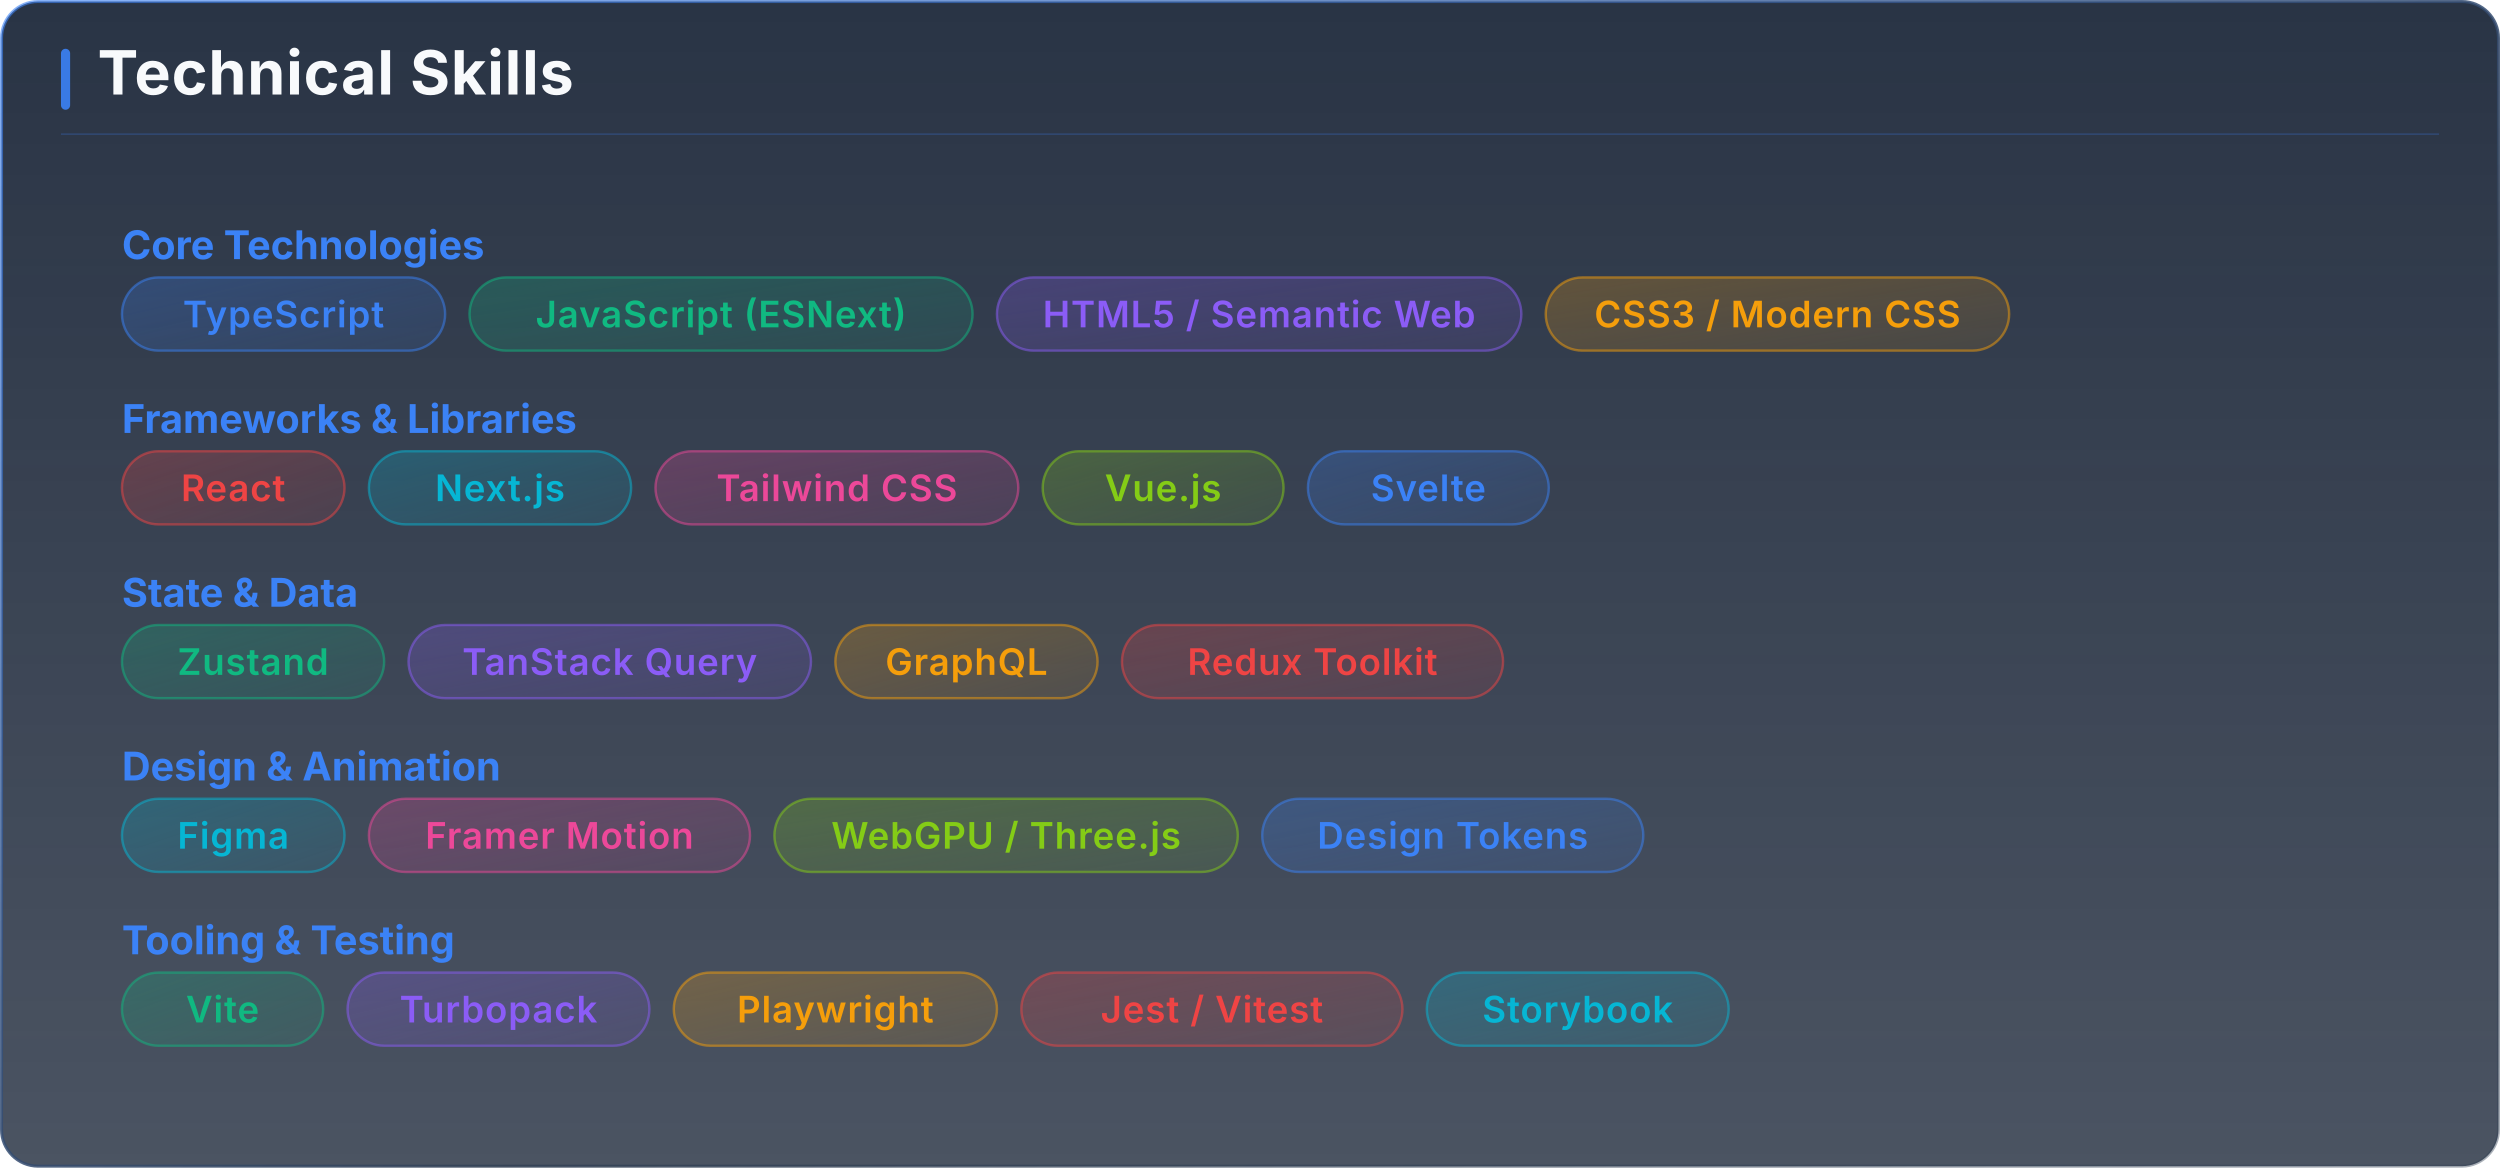
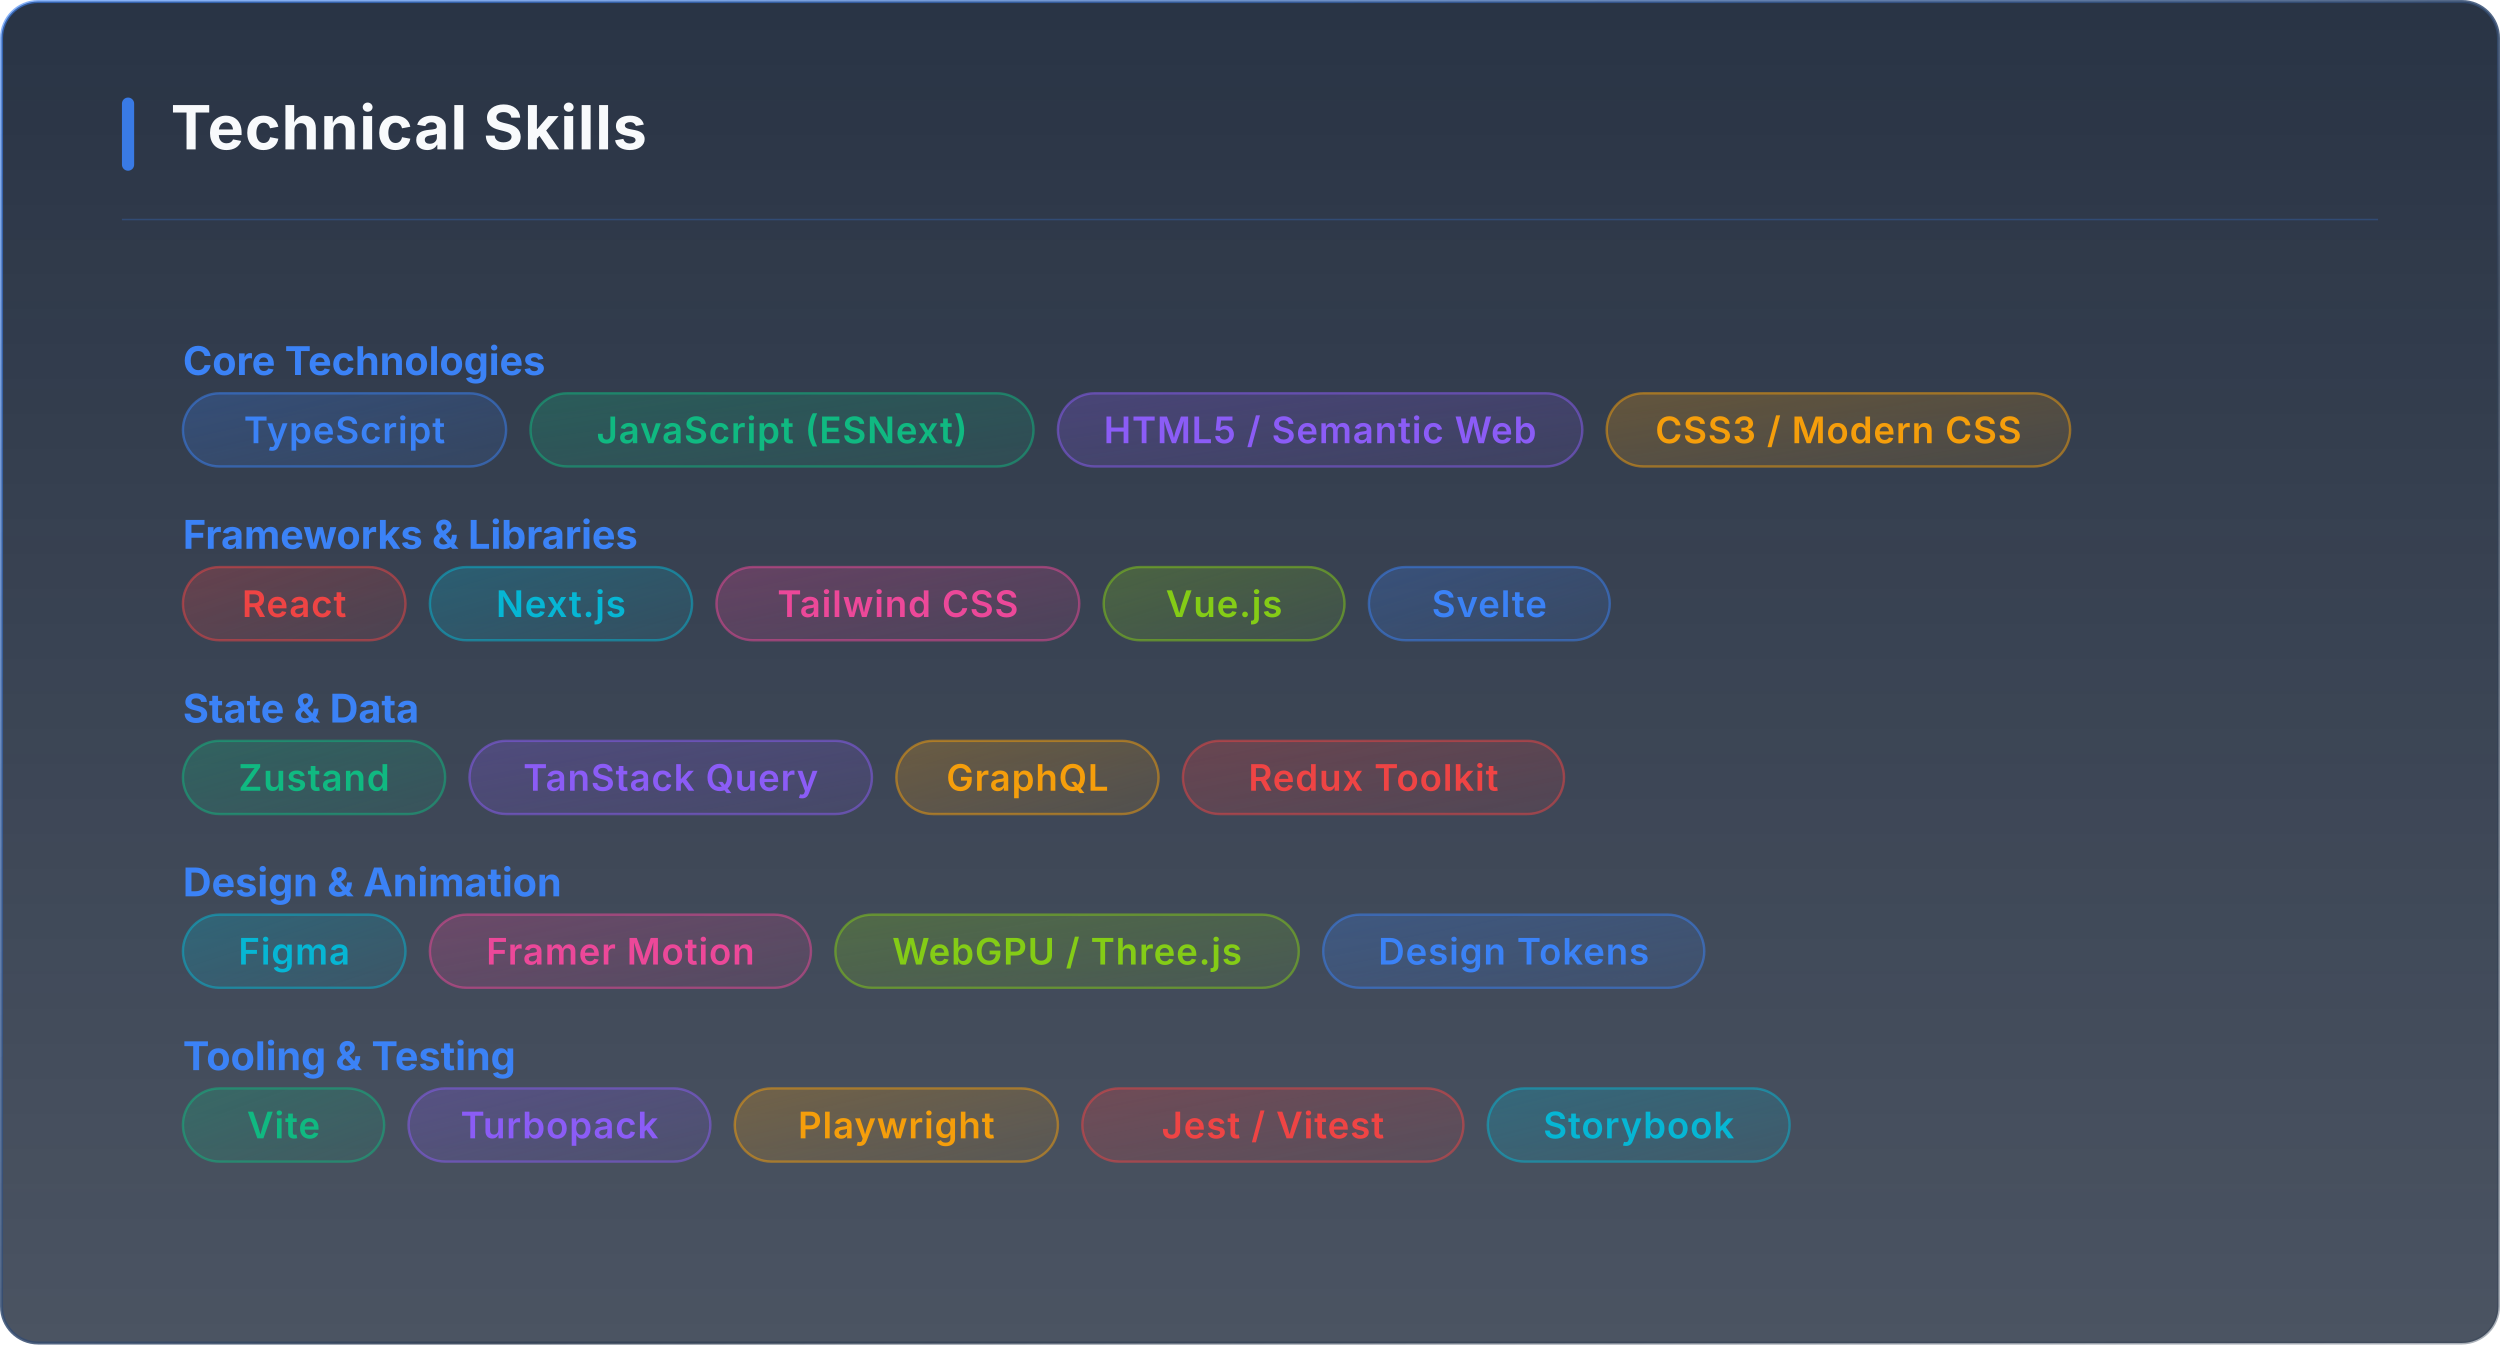
- <svg xmlns="http://www.w3.org/2000/svg" width="820" height="383" viewBox="0 0 820 383" role="img">
+ <svg xmlns="http://www.w3.org/2000/svg" width="820" height="441" viewBox="0 0 820 441" role="img">
  <defs>
    <linearGradient id="pf-progress-grad" x1="0%" y1="0%" x2="100%" y2="0%">
      <stop offset="0%" stop-color="#3B82F6" stop-opacity="0.75" />
      <stop offset="70%" stop-color="#3B82F6" />
      <stop offset="100%" stop-color="#EC4899" stop-opacity="0.9" />
    </linearGradient>
    <linearGradient id="pf-card-border" x1="0%" y1="0%" x2="100%" y2="100%">
      <stop offset="0%" stop-color="#3B82F6" stop-opacity="0.6" />
      <stop offset="60%" stop-color="#334155" stop-opacity="0.9" />
      <stop offset="100%" stop-color="#334155" stop-opacity="0.4" />
    </linearGradient>
    <linearGradient id="pf-card-bg" x1="0%" y1="0%" x2="0%" y2="100%">
      <stop offset="0%" stop-color="#1E293B" stop-opacity="0.95" />
      <stop offset="100%" stop-color="#1E293B" stop-opacity="0.8" />
    </linearGradient>
    <linearGradient id="pf-card-gradient" x1="0%" y1="0%" x2="100%" y2="0%">
      <stop offset="0%" stop-color="#3b0918" />
      <stop offset="50%" stop-color="#1e1333" />
      <stop offset="100%" stop-color="#091629" />
    </linearGradient>
    <linearGradient id="pf-track-bg" x1="0%" y1="0%" x2="100%" y2="0%">
      <stop offset="0%" stop-color="#94A3B8" stop-opacity="0.15" />
      <stop offset="100%" stop-color="#94A3B8" stop-opacity="0.08" />
    </linearGradient>
    <linearGradient id="pf-badge-0" x1="0%" y1="0%" x2="100%" y2="100%">
      <stop offset="0%" stop-color="#3B82F6" stop-opacity="0.25" />
      <stop offset="100%" stop-color="#3B82F6" stop-opacity="0.1" />
    </linearGradient>
    <linearGradient id="pf-badge-1" x1="0%" y1="0%" x2="100%" y2="100%">
      <stop offset="0%" stop-color="#10B981" stop-opacity="0.25" />
      <stop offset="100%" stop-color="#10B981" stop-opacity="0.1" />
    </linearGradient>
    <linearGradient id="pf-badge-2" x1="0%" y1="0%" x2="100%" y2="100%">
      <stop offset="0%" stop-color="#8B5CF6" stop-opacity="0.25" />
      <stop offset="100%" stop-color="#8B5CF6" stop-opacity="0.1" />
    </linearGradient>
    <linearGradient id="pf-badge-3" x1="0%" y1="0%" x2="100%" y2="100%">
      <stop offset="0%" stop-color="#F59E0B" stop-opacity="0.25" />
      <stop offset="100%" stop-color="#F59E0B" stop-opacity="0.1" />
    </linearGradient>
    <linearGradient id="pf-badge-4" x1="0%" y1="0%" x2="100%" y2="100%">
      <stop offset="0%" stop-color="#EF4444" stop-opacity="0.25" />
      <stop offset="100%" stop-color="#EF4444" stop-opacity="0.1" />
    </linearGradient>
    <linearGradient id="pf-badge-5" x1="0%" y1="0%" x2="100%" y2="100%">
      <stop offset="0%" stop-color="#06B6D4" stop-opacity="0.25" />
      <stop offset="100%" stop-color="#06B6D4" stop-opacity="0.1" />
    </linearGradient>
    <linearGradient id="pf-badge-6" x1="0%" y1="0%" x2="100%" y2="100%">
      <stop offset="0%" stop-color="#EC4899" stop-opacity="0.25" />
      <stop offset="100%" stop-color="#EC4899" stop-opacity="0.1" />
    </linearGradient>
    <linearGradient id="pf-badge-7" x1="0%" y1="0%" x2="100%" y2="100%">
      <stop offset="0%" stop-color="#84CC16" stop-opacity="0.25" />
      <stop offset="100%" stop-color="#84CC16" stop-opacity="0.1" />
    </linearGradient>
  </defs>
-   <svg x="0" y="0" width="820" height="383" viewBox="0 0 820 383" fill="none" role="group">
-     <rect x="0.5" y="0.5" width="819" height="382" fill="url(#pf-card-bg)" stroke="url(#pf-card-border)" stroke-width="1" rx="12" />
-     <rect x="20" y="16" width="3" height="20" rx="1.5" fill="#3B82F6" opacity="0.9" />
-     <text x="32" y="31" font-family="Inter, sans-serif" font-size="20" font-weight="700" fill="#F8FAFC" letter-spacing="0.3">Technical Skills</text>
-     <line x1="20" y1="44" x2="800" y2="44" stroke="#3B82F6" stroke-width="0.5" stroke-opacity="0.25" />
-     <text x="40" y="85" font-family="Inter, sans-serif" font-size="13" font-weight="700" fill="#3B82F6">Core Technologies</text>
+   <svg x="0" y="0" width="820" height="441" viewBox="0 0 820 441" fill="none" role="group">
+     <rect x="0.5" y="0.5" width="819" height="440" fill="url(#pf-card-bg)" stroke="url(#pf-card-border)" stroke-width="1" rx="12" />
+     <rect x="40" y="32" width="4" height="24" rx="2" fill="#3B82F6" opacity="0.9" />
+     <text x="56" y="49" font-family="Inter, sans-serif" font-size="20" font-weight="700" fill="#F8FAFC" letter-spacing="0.3">Technical Skills</text>
+     <line x1="40" y1="72" x2="780" y2="72" stroke="#3B82F6" stroke-width="0.5" stroke-opacity="0.25" />
+     <text x="60" y="123" font-family="Inter, sans-serif" font-size="13" font-weight="700" fill="#3B82F6">Core Technologies</text>
    <g role="term">
-       <rect x="40" y="91" width="106" height="24" rx="12" fill="url(#pf-badge-0)" stroke="#3B82F6" stroke-width="0.8" stroke-opacity="0.5" />
-       <text x="93.0" y="103.0" font-family="Inter, sans-serif" font-size="12" fill="#3B82F6" text-anchor="middle" dominant-baseline="central" font-weight="600" letter-spacing="0.3">TypeScript</text>
+       <rect x="60" y="129" width="106" height="24" rx="12" fill="url(#pf-badge-0)" stroke="#3B82F6" stroke-width="0.8" stroke-opacity="0.5" />
+       <text x="113.0" y="141.0" font-family="Inter, sans-serif" font-size="12" fill="#3B82F6" text-anchor="middle" dominant-baseline="central" font-weight="600" letter-spacing="0.3">TypeScript</text>
    </g>
    <g role="term">
-       <rect x="154" y="91" width="165" height="24" rx="12" fill="url(#pf-badge-1)" stroke="#10B981" stroke-width="0.8" stroke-opacity="0.5" />
-       <text x="236.5" y="103.0" font-family="Inter, sans-serif" font-size="12" fill="#10B981" text-anchor="middle" dominant-baseline="central" font-weight="600" letter-spacing="0.3">JavaScript (ESNext)</text>
+       <rect x="174" y="129" width="165" height="24" rx="12" fill="url(#pf-badge-1)" stroke="#10B981" stroke-width="0.8" stroke-opacity="0.5" />
+       <text x="256.5" y="141.0" font-family="Inter, sans-serif" font-size="12" fill="#10B981" text-anchor="middle" dominant-baseline="central" font-weight="600" letter-spacing="0.3">JavaScript (ESNext)</text>
    </g>
    <g role="term">
-       <rect x="327" y="91" width="172" height="24" rx="12" fill="url(#pf-badge-2)" stroke="#8B5CF6" stroke-width="0.8" stroke-opacity="0.5" />
-       <text x="413.0" y="103.0" font-family="Inter, sans-serif" font-size="12" fill="#8B5CF6" text-anchor="middle" dominant-baseline="central" font-weight="600" letter-spacing="0.3">HTML5 / Semantic Web</text>
+       <rect x="347" y="129" width="172" height="24" rx="12" fill="url(#pf-badge-2)" stroke="#8B5CF6" stroke-width="0.8" stroke-opacity="0.5" />
+       <text x="433.0" y="141.0" font-family="Inter, sans-serif" font-size="12" fill="#8B5CF6" text-anchor="middle" dominant-baseline="central" font-weight="600" letter-spacing="0.3">HTML5 / Semantic Web</text>
    </g>
    <g role="term">
-       <rect x="507" y="91" width="152" height="24" rx="12" fill="url(#pf-badge-3)" stroke="#F59E0B" stroke-width="0.8" stroke-opacity="0.5" />
-       <text x="583.0" y="103.0" font-family="Inter, sans-serif" font-size="12" fill="#F59E0B" text-anchor="middle" dominant-baseline="central" font-weight="600" letter-spacing="0.3">CSS3 / Modern CSS</text>
+       <rect x="527" y="129" width="152" height="24" rx="12" fill="url(#pf-badge-3)" stroke="#F59E0B" stroke-width="0.8" stroke-opacity="0.5" />
+       <text x="603.0" y="141.0" font-family="Inter, sans-serif" font-size="12" fill="#F59E0B" text-anchor="middle" dominant-baseline="central" font-weight="600" letter-spacing="0.3">CSS3 / Modern CSS</text>
    </g>
-     <text x="40" y="142" font-family="Inter, sans-serif" font-size="13" font-weight="700" fill="#3B82F6">Frameworks &amp; Libraries</text>
+     <text x="60" y="180" font-family="Inter, sans-serif" font-size="13" font-weight="700" fill="#3B82F6">Frameworks &amp; Libraries</text>
    <g role="term">
-       <rect x="40" y="148" width="73" height="24" rx="12" fill="url(#pf-badge-4)" stroke="#EF4444" stroke-width="0.8" stroke-opacity="0.5" />
-       <text x="76.5" y="160.0" font-family="Inter, sans-serif" font-size="12" fill="#EF4444" text-anchor="middle" dominant-baseline="central" font-weight="600" letter-spacing="0.3">React</text>
+       <rect x="60" y="186" width="73" height="24" rx="12" fill="url(#pf-badge-4)" stroke="#EF4444" stroke-width="0.8" stroke-opacity="0.5" />
+       <text x="96.5" y="198.0" font-family="Inter, sans-serif" font-size="12" fill="#EF4444" text-anchor="middle" dominant-baseline="central" font-weight="600" letter-spacing="0.3">React</text>
    </g>
    <g role="term">
-       <rect x="121" y="148" width="86" height="24" rx="12" fill="url(#pf-badge-5)" stroke="#06B6D4" stroke-width="0.8" stroke-opacity="0.5" />
-       <text x="164.0" y="160.0" font-family="Inter, sans-serif" font-size="12" fill="#06B6D4" text-anchor="middle" dominant-baseline="central" font-weight="600" letter-spacing="0.3">Next.js</text>
+       <rect x="141" y="186" width="86" height="24" rx="12" fill="url(#pf-badge-5)" stroke="#06B6D4" stroke-width="0.8" stroke-opacity="0.5" />
+       <text x="184.0" y="198.0" font-family="Inter, sans-serif" font-size="12" fill="#06B6D4" text-anchor="middle" dominant-baseline="central" font-weight="600" letter-spacing="0.3">Next.js</text>
    </g>
    <g role="term">
-       <rect x="215" y="148" width="119" height="24" rx="12" fill="url(#pf-badge-6)" stroke="#EC4899" stroke-width="0.8" stroke-opacity="0.5" />
-       <text x="274.5" y="160.0" font-family="Inter, sans-serif" font-size="12" fill="#EC4899" text-anchor="middle" dominant-baseline="central" font-weight="600" letter-spacing="0.3">Tailwind CSS</text>
+       <rect x="235" y="186" width="119" height="24" rx="12" fill="url(#pf-badge-6)" stroke="#EC4899" stroke-width="0.8" stroke-opacity="0.5" />
+       <text x="294.5" y="198.0" font-family="Inter, sans-serif" font-size="12" fill="#EC4899" text-anchor="middle" dominant-baseline="central" font-weight="600" letter-spacing="0.3">Tailwind CSS</text>
    </g>
    <g role="term">
-       <rect x="342" y="148" width="79" height="24" rx="12" fill="url(#pf-badge-7)" stroke="#84CC16" stroke-width="0.8" stroke-opacity="0.5" />
-       <text x="381.5" y="160.0" font-family="Inter, sans-serif" font-size="12" fill="#84CC16" text-anchor="middle" dominant-baseline="central" font-weight="600" letter-spacing="0.3">Vue.js</text>
+       <rect x="362" y="186" width="79" height="24" rx="12" fill="url(#pf-badge-7)" stroke="#84CC16" stroke-width="0.8" stroke-opacity="0.5" />
+       <text x="401.5" y="198.0" font-family="Inter, sans-serif" font-size="12" fill="#84CC16" text-anchor="middle" dominant-baseline="central" font-weight="600" letter-spacing="0.3">Vue.js</text>
    </g>
    <g role="term">
-       <rect x="429" y="148" width="79" height="24" rx="12" fill="url(#pf-badge-0)" stroke="#3B82F6" stroke-width="0.8" stroke-opacity="0.5" />
-       <text x="468.5" y="160.0" font-family="Inter, sans-serif" font-size="12" fill="#3B82F6" text-anchor="middle" dominant-baseline="central" font-weight="600" letter-spacing="0.3">Svelte</text>
+       <rect x="449" y="186" width="79" height="24" rx="12" fill="url(#pf-badge-0)" stroke="#3B82F6" stroke-width="0.8" stroke-opacity="0.5" />
+       <text x="488.5" y="198.0" font-family="Inter, sans-serif" font-size="12" fill="#3B82F6" text-anchor="middle" dominant-baseline="central" font-weight="600" letter-spacing="0.3">Svelte</text>
    </g>
-     <text x="40" y="199" font-family="Inter, sans-serif" font-size="13" font-weight="700" fill="#3B82F6">State &amp; Data</text>
+     <text x="60" y="237" font-family="Inter, sans-serif" font-size="13" font-weight="700" fill="#3B82F6">State &amp; Data</text>
    <g role="term">
-       <rect x="40" y="205" width="86" height="24" rx="12" fill="url(#pf-badge-1)" stroke="#10B981" stroke-width="0.8" stroke-opacity="0.5" />
-       <text x="83.0" y="217.0" font-family="Inter, sans-serif" font-size="12" fill="#10B981" text-anchor="middle" dominant-baseline="central" font-weight="600" letter-spacing="0.3">Zustand</text>
+       <rect x="60" y="243" width="86" height="24" rx="12" fill="url(#pf-badge-1)" stroke="#10B981" stroke-width="0.8" stroke-opacity="0.5" />
+       <text x="103.0" y="255.0" font-family="Inter, sans-serif" font-size="12" fill="#10B981" text-anchor="middle" dominant-baseline="central" font-weight="600" letter-spacing="0.3">Zustand</text>
    </g>
    <g role="term">
-       <rect x="134" y="205" width="132" height="24" rx="12" fill="url(#pf-badge-2)" stroke="#8B5CF6" stroke-width="0.8" stroke-opacity="0.5" />
-       <text x="200.0" y="217.0" font-family="Inter, sans-serif" font-size="12" fill="#8B5CF6" text-anchor="middle" dominant-baseline="central" font-weight="600" letter-spacing="0.3">TanStack Query</text>
+       <rect x="154" y="243" width="132" height="24" rx="12" fill="url(#pf-badge-2)" stroke="#8B5CF6" stroke-width="0.8" stroke-opacity="0.5" />
+       <text x="220.0" y="255.0" font-family="Inter, sans-serif" font-size="12" fill="#8B5CF6" text-anchor="middle" dominant-baseline="central" font-weight="600" letter-spacing="0.3">TanStack Query</text>
    </g>
    <g role="term">
-       <rect x="274" y="205" width="86" height="24" rx="12" fill="url(#pf-badge-3)" stroke="#F59E0B" stroke-width="0.8" stroke-opacity="0.5" />
-       <text x="317.0" y="217.0" font-family="Inter, sans-serif" font-size="12" fill="#F59E0B" text-anchor="middle" dominant-baseline="central" font-weight="600" letter-spacing="0.3">GraphQL</text>
+       <rect x="294" y="243" width="86" height="24" rx="12" fill="url(#pf-badge-3)" stroke="#F59E0B" stroke-width="0.8" stroke-opacity="0.5" />
+       <text x="337.0" y="255.0" font-family="Inter, sans-serif" font-size="12" fill="#F59E0B" text-anchor="middle" dominant-baseline="central" font-weight="600" letter-spacing="0.3">GraphQL</text>
    </g>
    <g role="term">
-       <rect x="368" y="205" width="125" height="24" rx="12" fill="url(#pf-badge-4)" stroke="#EF4444" stroke-width="0.8" stroke-opacity="0.5" />
-       <text x="430.5" y="217.0" font-family="Inter, sans-serif" font-size="12" fill="#EF4444" text-anchor="middle" dominant-baseline="central" font-weight="600" letter-spacing="0.3">Redux Toolkit</text>
+       <rect x="388" y="243" width="125" height="24" rx="12" fill="url(#pf-badge-4)" stroke="#EF4444" stroke-width="0.8" stroke-opacity="0.5" />
+       <text x="450.5" y="255.0" font-family="Inter, sans-serif" font-size="12" fill="#EF4444" text-anchor="middle" dominant-baseline="central" font-weight="600" letter-spacing="0.3">Redux Toolkit</text>
    </g>
-     <text x="40" y="256" font-family="Inter, sans-serif" font-size="13" font-weight="700" fill="#3B82F6">Design &amp; Animation</text>
+     <text x="60" y="294" font-family="Inter, sans-serif" font-size="13" font-weight="700" fill="#3B82F6">Design &amp; Animation</text>
    <g role="term">
-       <rect x="40" y="262" width="73" height="24" rx="12" fill="url(#pf-badge-5)" stroke="#06B6D4" stroke-width="0.8" stroke-opacity="0.5" />
-       <text x="76.5" y="274.0" font-family="Inter, sans-serif" font-size="12" fill="#06B6D4" text-anchor="middle" dominant-baseline="central" font-weight="600" letter-spacing="0.3">Figma</text>
+       <rect x="60" y="300" width="73" height="24" rx="12" fill="url(#pf-badge-5)" stroke="#06B6D4" stroke-width="0.8" stroke-opacity="0.5" />
+       <text x="96.5" y="312.0" font-family="Inter, sans-serif" font-size="12" fill="#06B6D4" text-anchor="middle" dominant-baseline="central" font-weight="600" letter-spacing="0.3">Figma</text>
    </g>
    <g role="term">
-       <rect x="121" y="262" width="125" height="24" rx="12" fill="url(#pf-badge-6)" stroke="#EC4899" stroke-width="0.8" stroke-opacity="0.5" />
-       <text x="183.5" y="274.0" font-family="Inter, sans-serif" font-size="12" fill="#EC4899" text-anchor="middle" dominant-baseline="central" font-weight="600" letter-spacing="0.3">Framer Motion</text>
+       <rect x="141" y="300" width="125" height="24" rx="12" fill="url(#pf-badge-6)" stroke="#EC4899" stroke-width="0.8" stroke-opacity="0.5" />
+       <text x="203.5" y="312.0" font-family="Inter, sans-serif" font-size="12" fill="#EC4899" text-anchor="middle" dominant-baseline="central" font-weight="600" letter-spacing="0.3">Framer Motion</text>
    </g>
    <g role="term">
-       <rect x="254" y="262" width="152" height="24" rx="12" fill="url(#pf-badge-7)" stroke="#84CC16" stroke-width="0.8" stroke-opacity="0.5" />
-       <text x="330.0" y="274.0" font-family="Inter, sans-serif" font-size="12" fill="#84CC16" text-anchor="middle" dominant-baseline="central" font-weight="600" letter-spacing="0.3">WebGPU / Three.js</text>
+       <rect x="274" y="300" width="152" height="24" rx="12" fill="url(#pf-badge-7)" stroke="#84CC16" stroke-width="0.8" stroke-opacity="0.5" />
+       <text x="350.0" y="312.0" font-family="Inter, sans-serif" font-size="12" fill="#84CC16" text-anchor="middle" dominant-baseline="central" font-weight="600" letter-spacing="0.3">WebGPU / Three.js</text>
    </g>
    <g role="term">
-       <rect x="414" y="262" width="125" height="24" rx="12" fill="url(#pf-badge-0)" stroke="#3B82F6" stroke-width="0.8" stroke-opacity="0.5" />
-       <text x="476.5" y="274.0" font-family="Inter, sans-serif" font-size="12" fill="#3B82F6" text-anchor="middle" dominant-baseline="central" font-weight="600" letter-spacing="0.3">Design Tokens</text>
+       <rect x="434" y="300" width="125" height="24" rx="12" fill="url(#pf-badge-0)" stroke="#3B82F6" stroke-width="0.8" stroke-opacity="0.5" />
+       <text x="496.5" y="312.0" font-family="Inter, sans-serif" font-size="12" fill="#3B82F6" text-anchor="middle" dominant-baseline="central" font-weight="600" letter-spacing="0.3">Design Tokens</text>
    </g>
-     <text x="40" y="313" font-family="Inter, sans-serif" font-size="13" font-weight="700" fill="#3B82F6">Tooling &amp; Testing</text>
+     <text x="60" y="351" font-family="Inter, sans-serif" font-size="13" font-weight="700" fill="#3B82F6">Tooling &amp; Testing</text>
    <g role="term">
-       <rect x="40" y="319" width="66" height="24" rx="12" fill="url(#pf-badge-1)" stroke="#10B981" stroke-width="0.8" stroke-opacity="0.5" />
-       <text x="73.0" y="331.0" font-family="Inter, sans-serif" font-size="12" fill="#10B981" text-anchor="middle" dominant-baseline="central" font-weight="600" letter-spacing="0.3">Vite</text>
+       <rect x="60" y="357" width="66" height="24" rx="12" fill="url(#pf-badge-1)" stroke="#10B981" stroke-width="0.8" stroke-opacity="0.5" />
+       <text x="93.0" y="369.0" font-family="Inter, sans-serif" font-size="12" fill="#10B981" text-anchor="middle" dominant-baseline="central" font-weight="600" letter-spacing="0.3">Vite</text>
    </g>
    <g role="term">
-       <rect x="114" y="319" width="99" height="24" rx="12" fill="url(#pf-badge-2)" stroke="#8B5CF6" stroke-width="0.8" stroke-opacity="0.5" />
-       <text x="163.5" y="331.0" font-family="Inter, sans-serif" font-size="12" fill="#8B5CF6" text-anchor="middle" dominant-baseline="central" font-weight="600" letter-spacing="0.3">Turbopack</text>
+       <rect x="134" y="357" width="99" height="24" rx="12" fill="url(#pf-badge-2)" stroke="#8B5CF6" stroke-width="0.8" stroke-opacity="0.5" />
+       <text x="183.5" y="369.0" font-family="Inter, sans-serif" font-size="12" fill="#8B5CF6" text-anchor="middle" dominant-baseline="central" font-weight="600" letter-spacing="0.3">Turbopack</text>
    </g>
    <g role="term">
-       <rect x="221" y="319" width="106" height="24" rx="12" fill="url(#pf-badge-3)" stroke="#F59E0B" stroke-width="0.8" stroke-opacity="0.5" />
-       <text x="274.0" y="331.0" font-family="Inter, sans-serif" font-size="12" fill="#F59E0B" text-anchor="middle" dominant-baseline="central" font-weight="600" letter-spacing="0.3">Playwright</text>
+       <rect x="241" y="357" width="106" height="24" rx="12" fill="url(#pf-badge-3)" stroke="#F59E0B" stroke-width="0.8" stroke-opacity="0.5" />
+       <text x="294.0" y="369.0" font-family="Inter, sans-serif" font-size="12" fill="#F59E0B" text-anchor="middle" dominant-baseline="central" font-weight="600" letter-spacing="0.3">Playwright</text>
    </g>
    <g role="term">
-       <rect x="335" y="319" width="125" height="24" rx="12" fill="url(#pf-badge-4)" stroke="#EF4444" stroke-width="0.8" stroke-opacity="0.5" />
-       <text x="397.5" y="331.0" font-family="Inter, sans-serif" font-size="12" fill="#EF4444" text-anchor="middle" dominant-baseline="central" font-weight="600" letter-spacing="0.3">Jest / Vitest</text>
+       <rect x="355" y="357" width="125" height="24" rx="12" fill="url(#pf-badge-4)" stroke="#EF4444" stroke-width="0.8" stroke-opacity="0.5" />
+       <text x="417.5" y="369.0" font-family="Inter, sans-serif" font-size="12" fill="#EF4444" text-anchor="middle" dominant-baseline="central" font-weight="600" letter-spacing="0.3">Jest / Vitest</text>
    </g>
    <g role="term">
-       <rect x="468" y="319" width="99" height="24" rx="12" fill="url(#pf-badge-5)" stroke="#06B6D4" stroke-width="0.8" stroke-opacity="0.5" />
-       <text x="517.5" y="331.0" font-family="Inter, sans-serif" font-size="12" fill="#06B6D4" text-anchor="middle" dominant-baseline="central" font-weight="600" letter-spacing="0.3">Storybook</text>
+       <rect x="488" y="357" width="99" height="24" rx="12" fill="url(#pf-badge-5)" stroke="#06B6D4" stroke-width="0.8" stroke-opacity="0.5" />
+       <text x="537.5" y="369.0" font-family="Inter, sans-serif" font-size="12" fill="#06B6D4" text-anchor="middle" dominant-baseline="central" font-weight="600" letter-spacing="0.3">Storybook</text>
    </g>
  </svg>
</svg>
